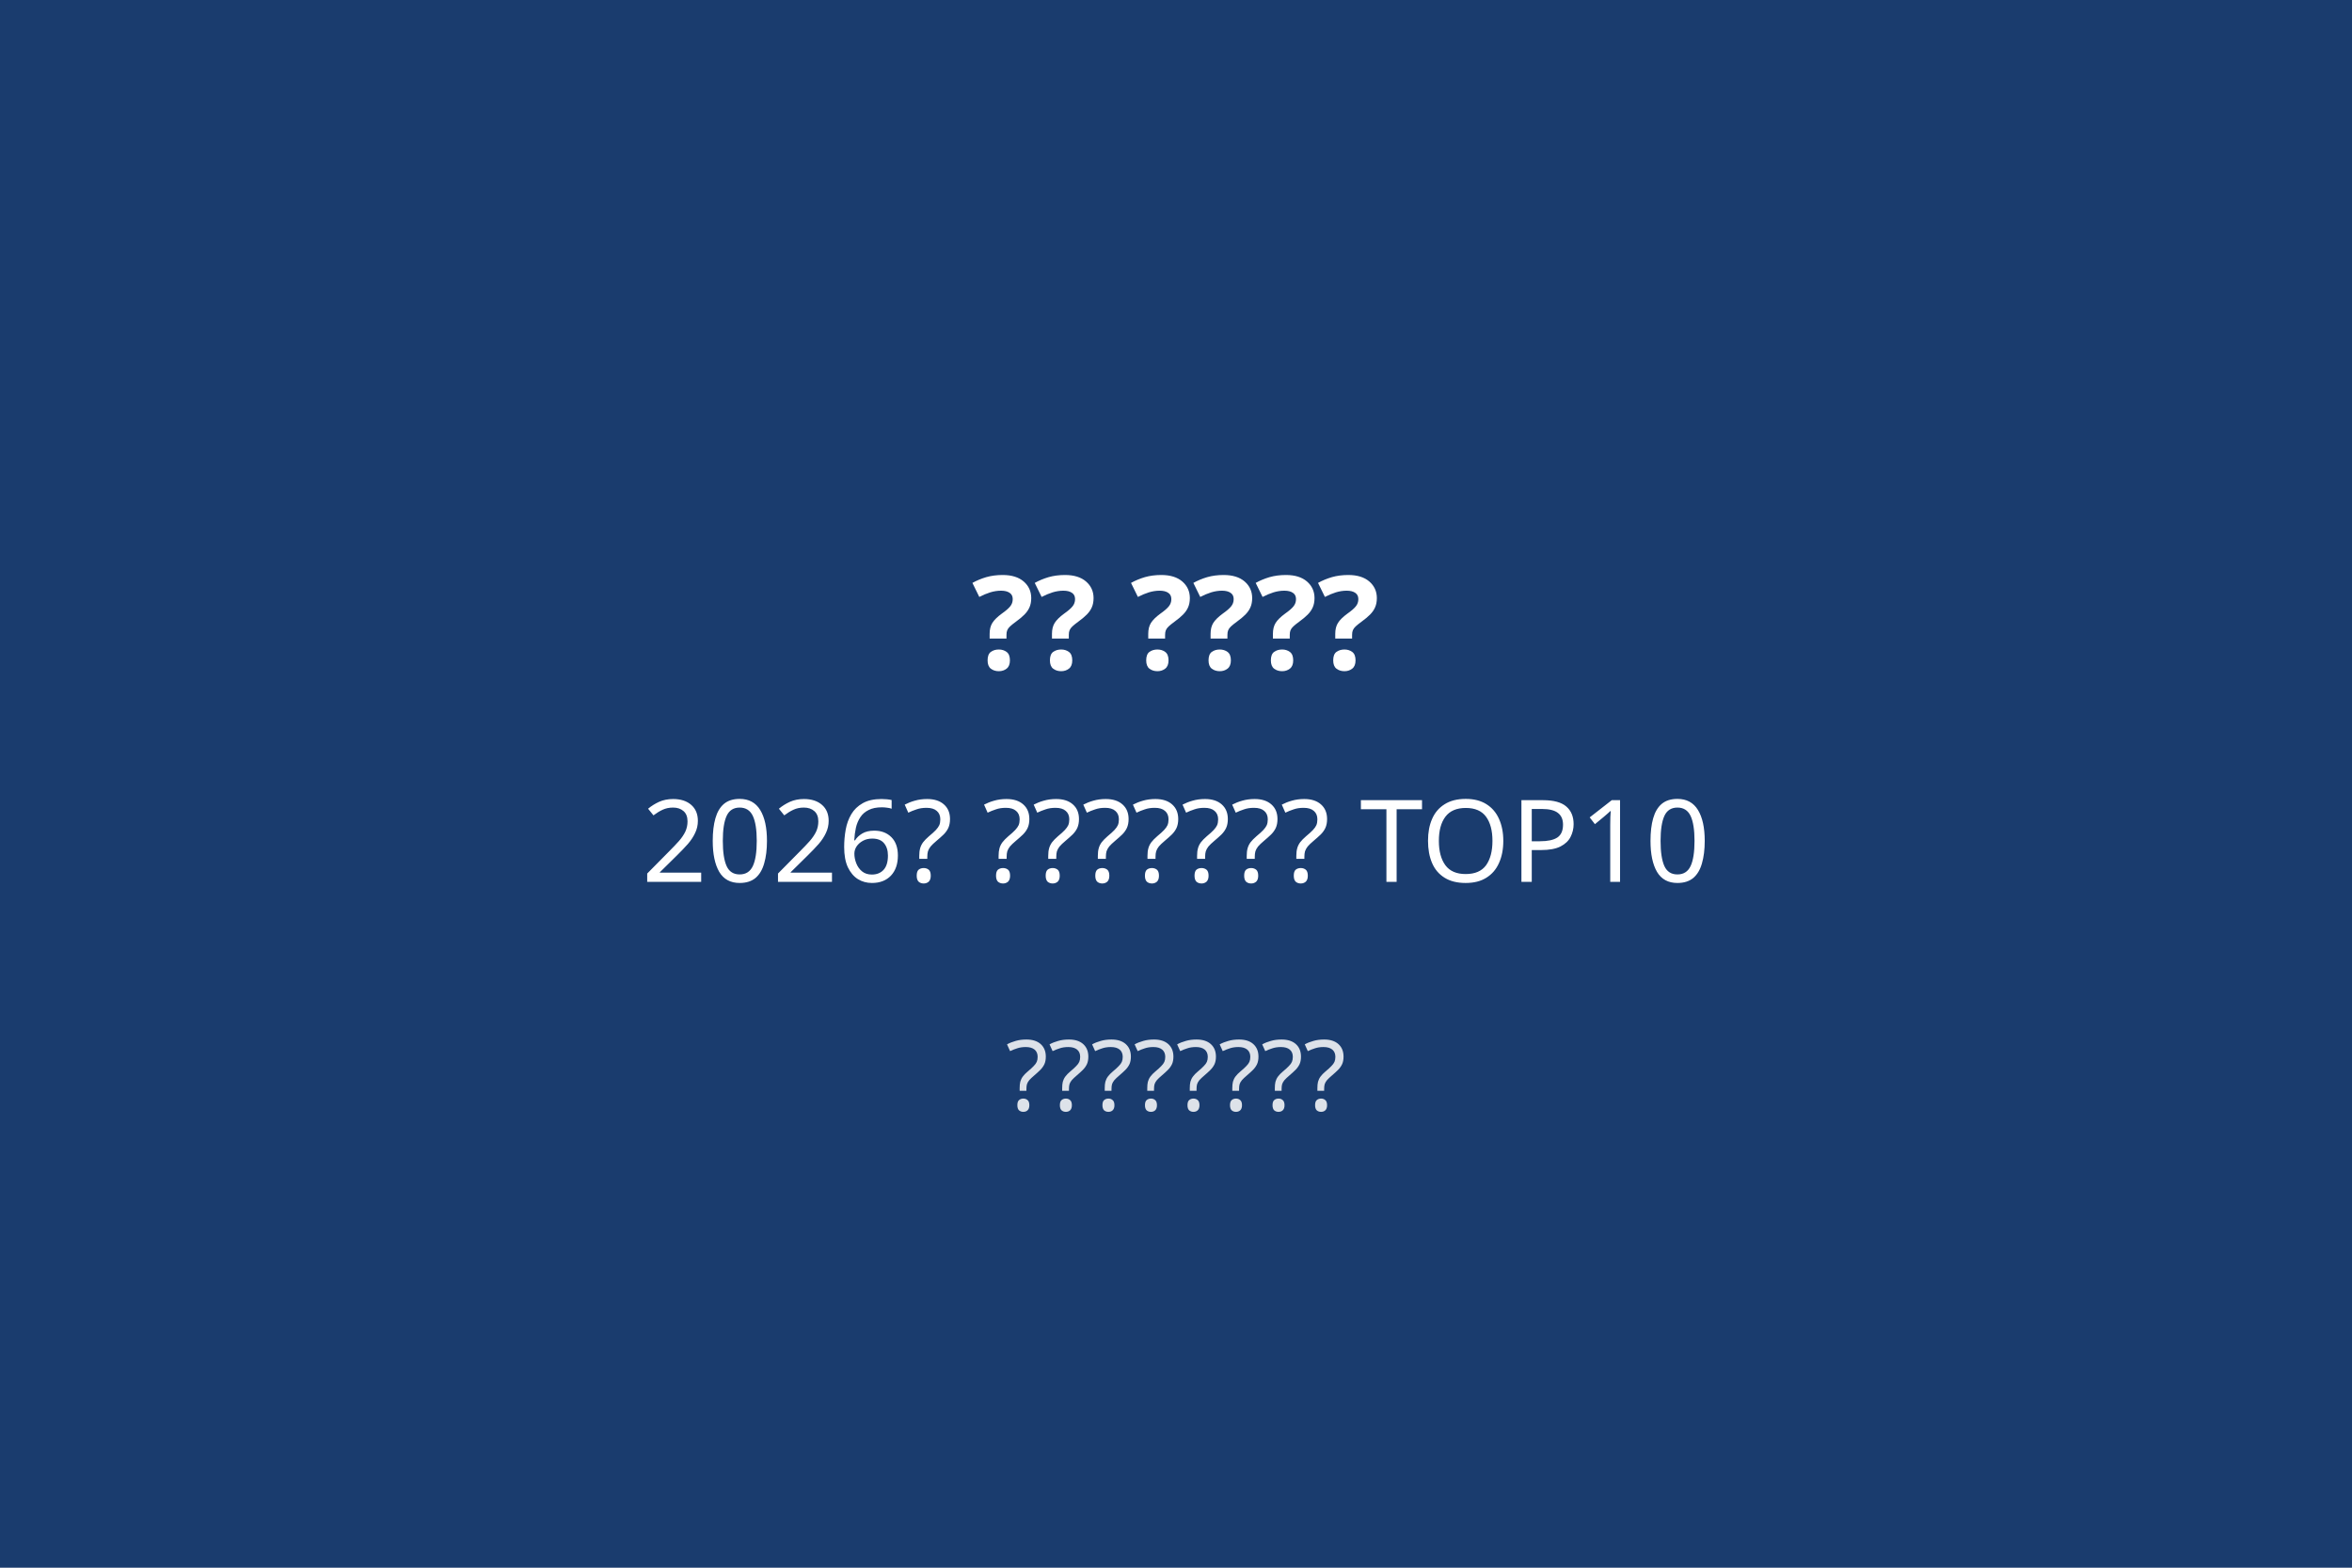
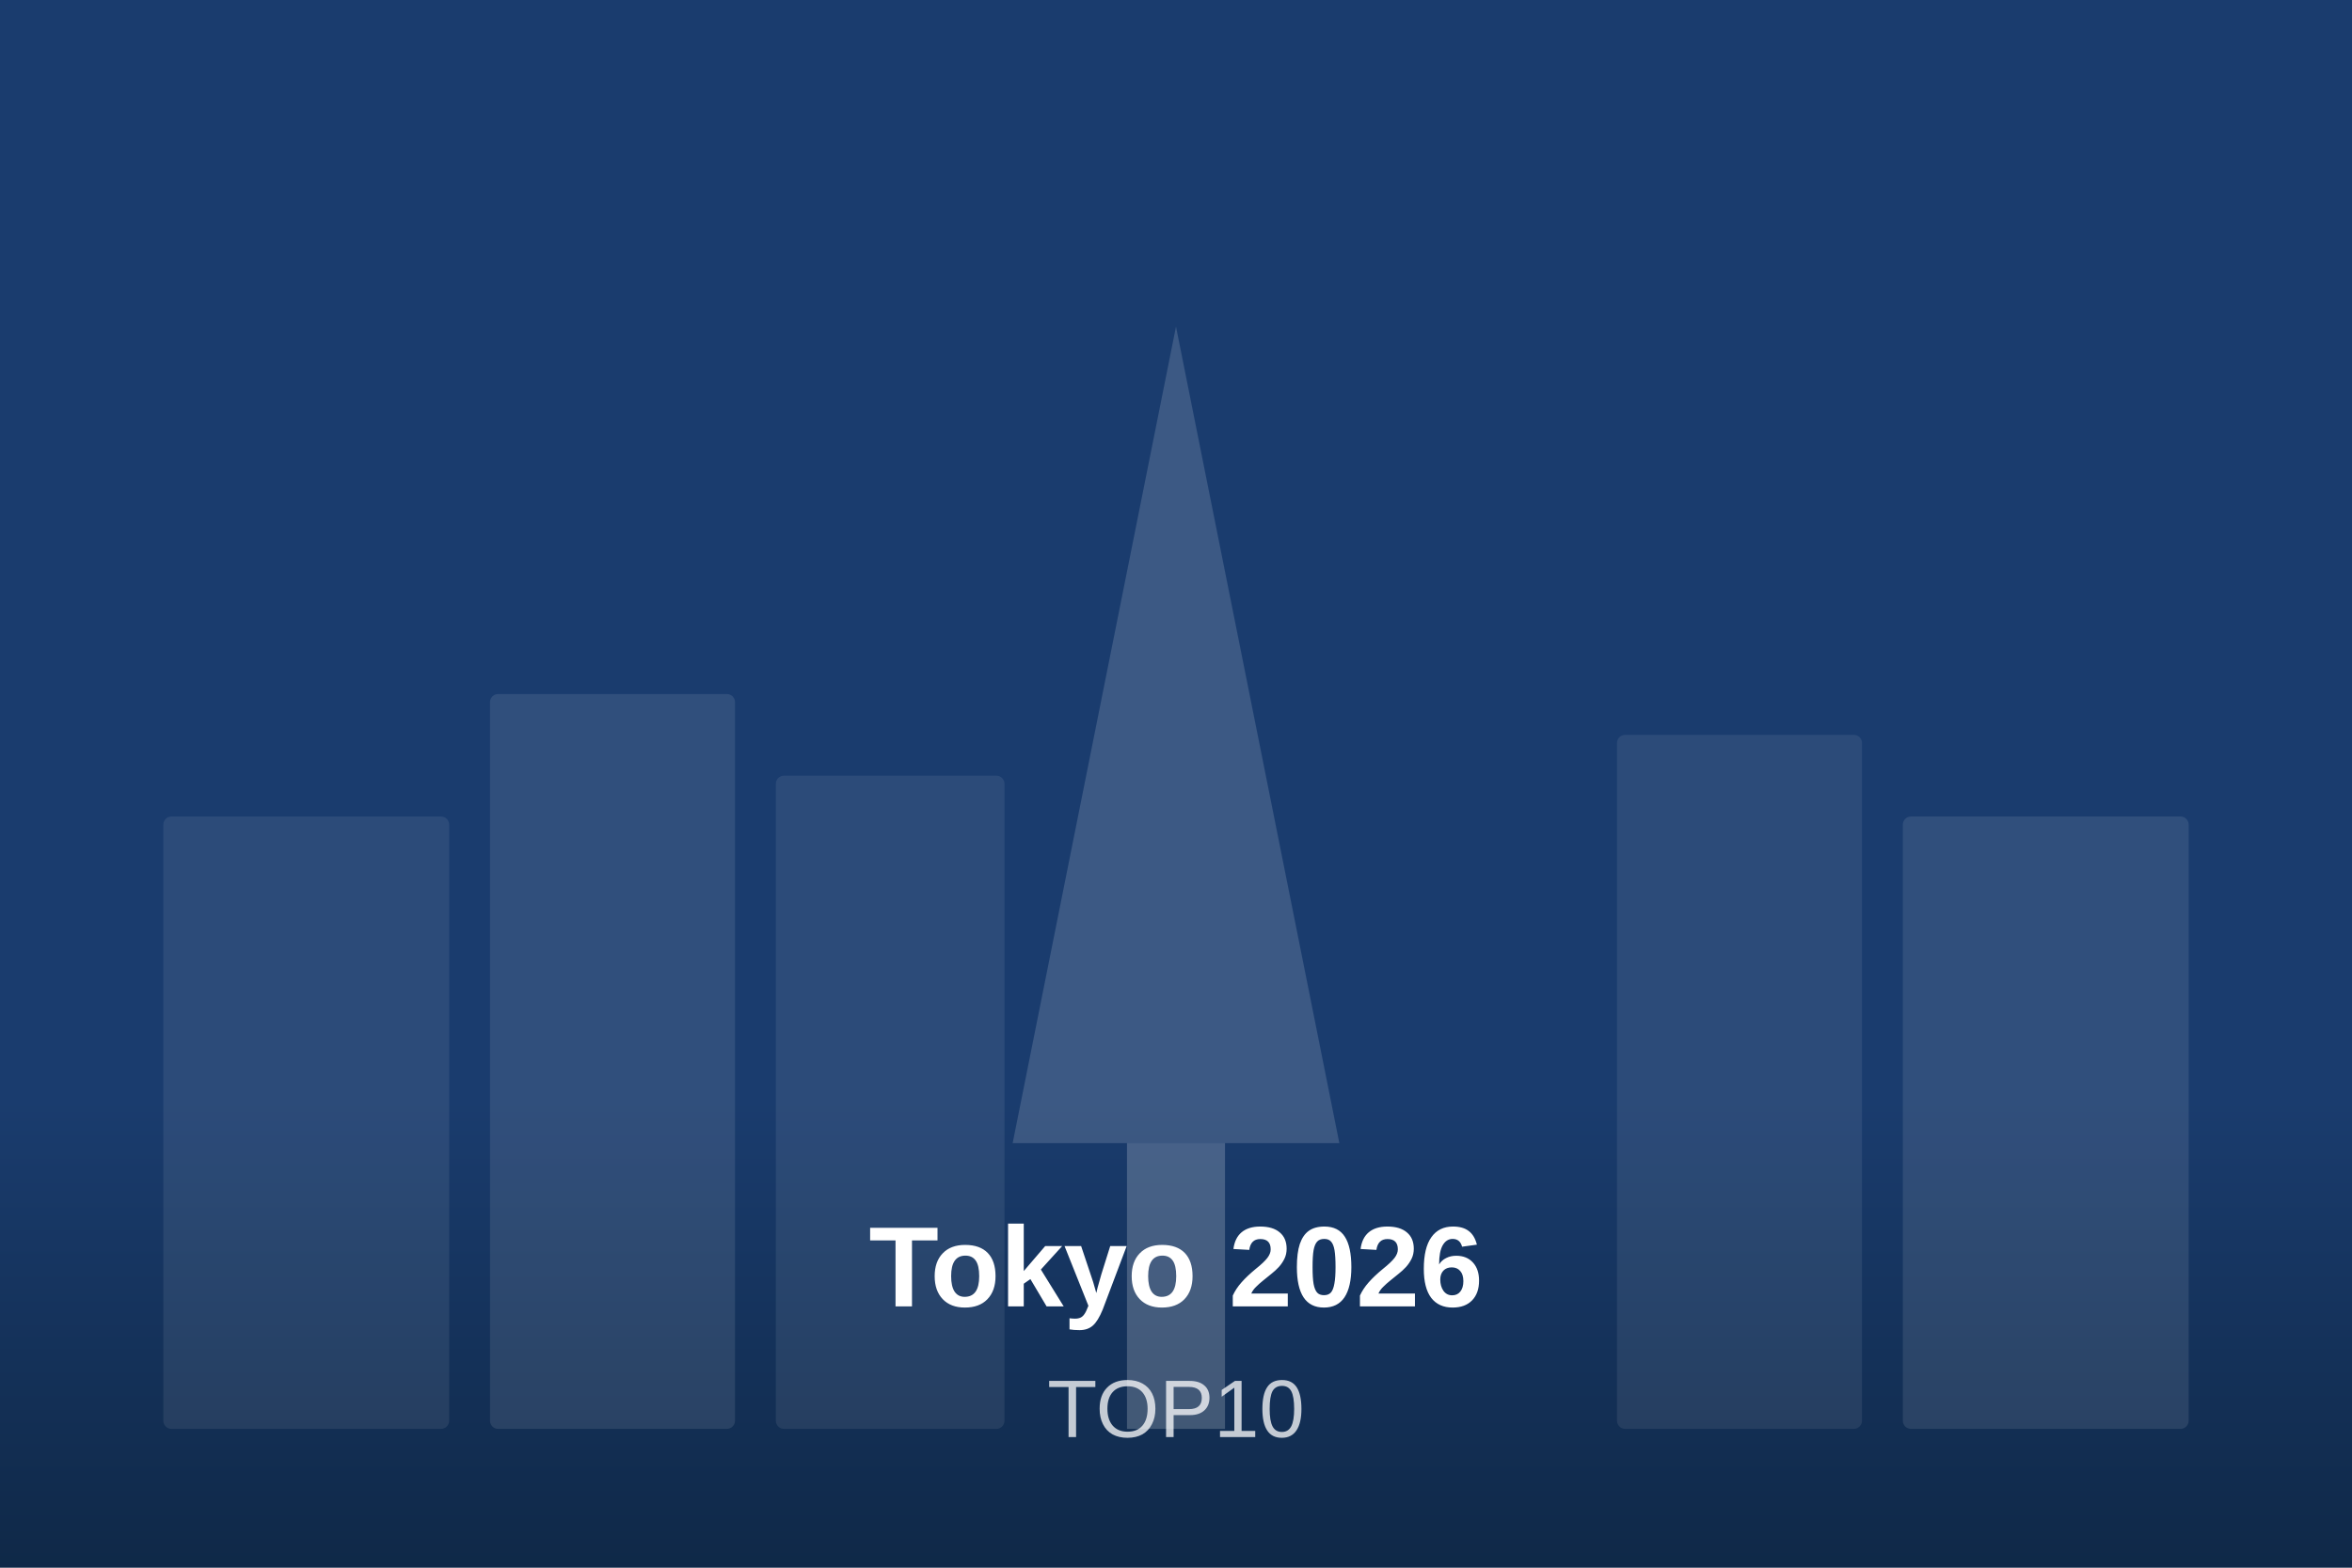
<svg xmlns="http://www.w3.org/2000/svg" width="288" height="192" viewBox="0 0 288 192">
-   <rect fill="#1a3c6e" width="288" height="192" />
-   <text x="144" y="82" fill="white" font-family="Meiryo, sans-serif" font-size="16" text-anchor="middle" font-weight="bold">?? ????</text>
-   <text x="144" y="108" fill="white" font-family="Meiryo, sans-serif" font-size="14" text-anchor="middle">2026? ??????? TOP10</text>
-   <text x="144" y="136" fill="rgba(255,255,255,0.85)" font-family="Meiryo, sans-serif" font-size="12" text-anchor="middle">????????</text>
+   <defs>
+     <linearGradient id="bg3" x1="0%" y1="0%" x2="0%" y2="100%">
+       <stop offset="0%" style="stop-color:#1a3c6e" />
+       <stop offset="70%" style="stop-color:#1a3c6e" />
+       <stop offset="100%" style="stop-color:#0f2847" />
+     </linearGradient>
+   </defs>
+   <rect width="288" height="192" fill="url(#bg3)" />
+   <polygon points="144,40 124,140 164,140" fill="rgba(255,255,255,0.15)" />
+   <rect x="138" y="140" width="12" height="35" fill="rgba(255,255,255,0.2)" />
+   <rect x="20" y="100" width="35" height="75" fill="rgba(255,255,255,0.08)" rx="1" />
+   <rect x="60" y="85" width="30" height="90" fill="rgba(255,255,255,0.1)" rx="1" />
+   <rect x="95" y="95" width="28" height="80" fill="rgba(255,255,255,0.08)" rx="1" />
+   <rect x="198" y="90" width="30" height="85" fill="rgba(255,255,255,0.08)" rx="1" />
+   <rect x="233" y="100" width="35" height="75" fill="rgba(255,255,255,0.1)" rx="1" />
+   <text x="144" y="160" fill="white" font-family="Arial,sans-serif" font-size="14" font-weight="bold" text-anchor="middle">Tokyo 2026</text>
+   <text x="144" y="176" fill="rgba(255,255,255,0.75)" font-family="Arial,sans-serif" font-size="10" text-anchor="middle">TOP10</text>
</svg>
